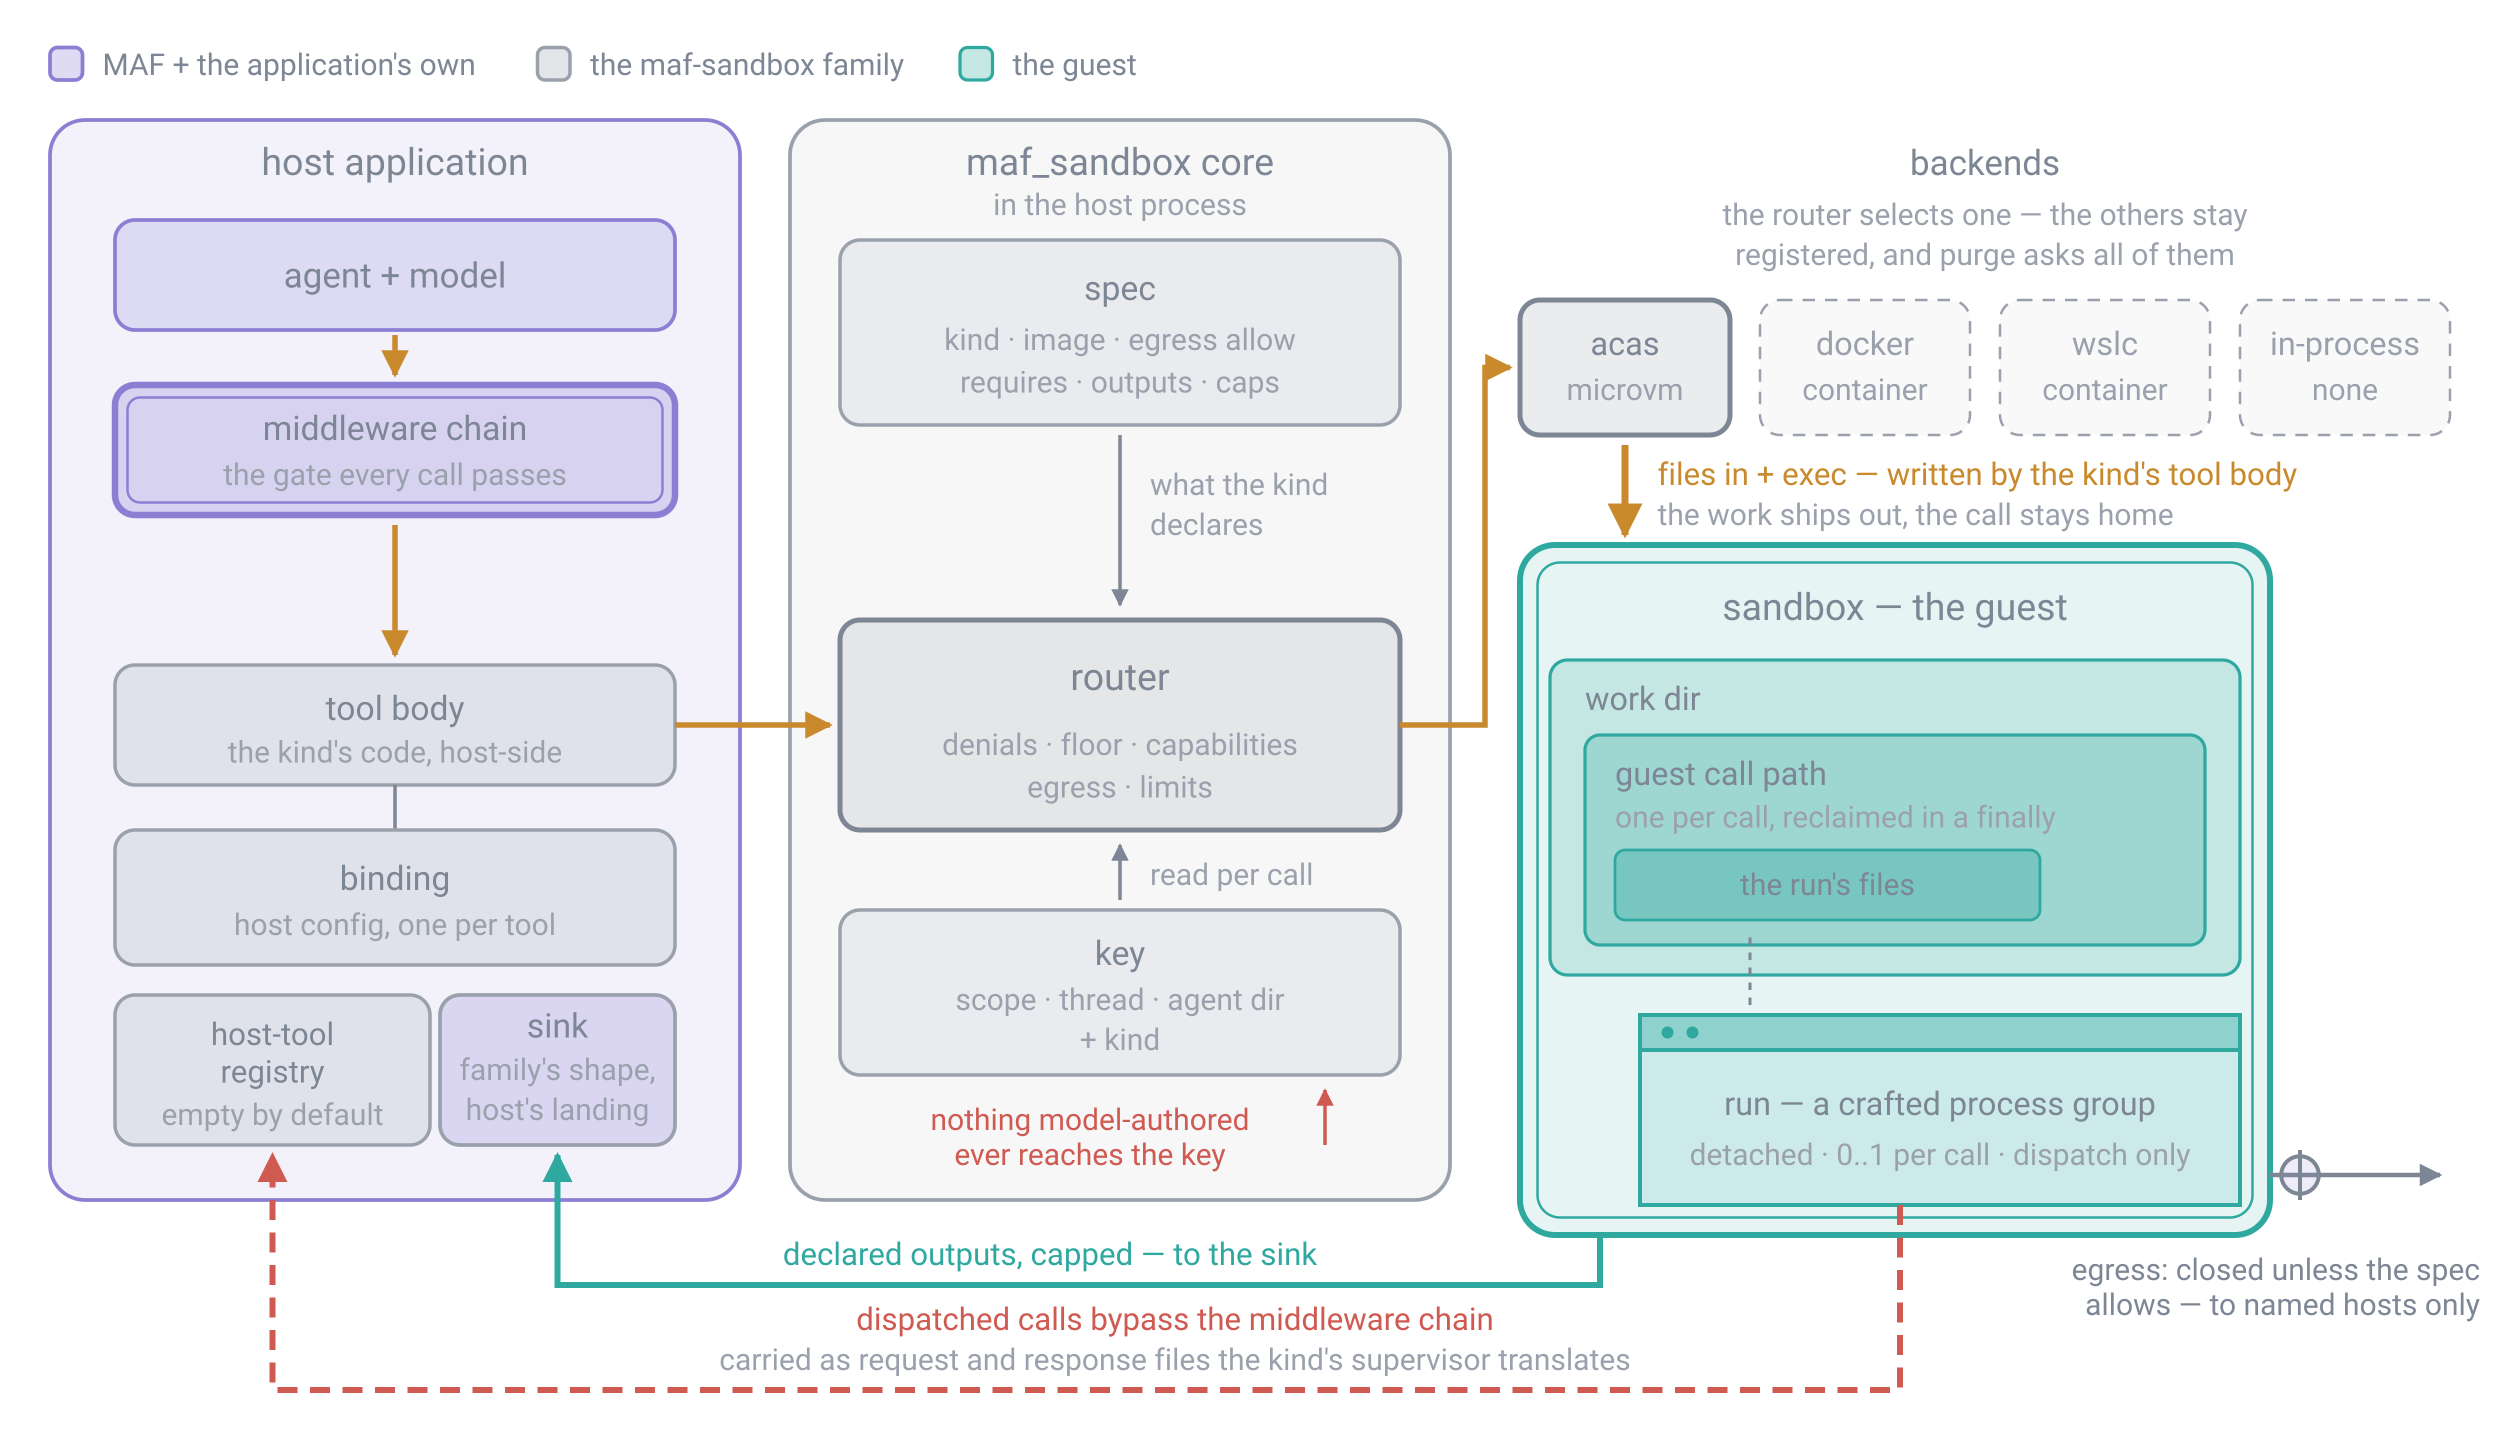
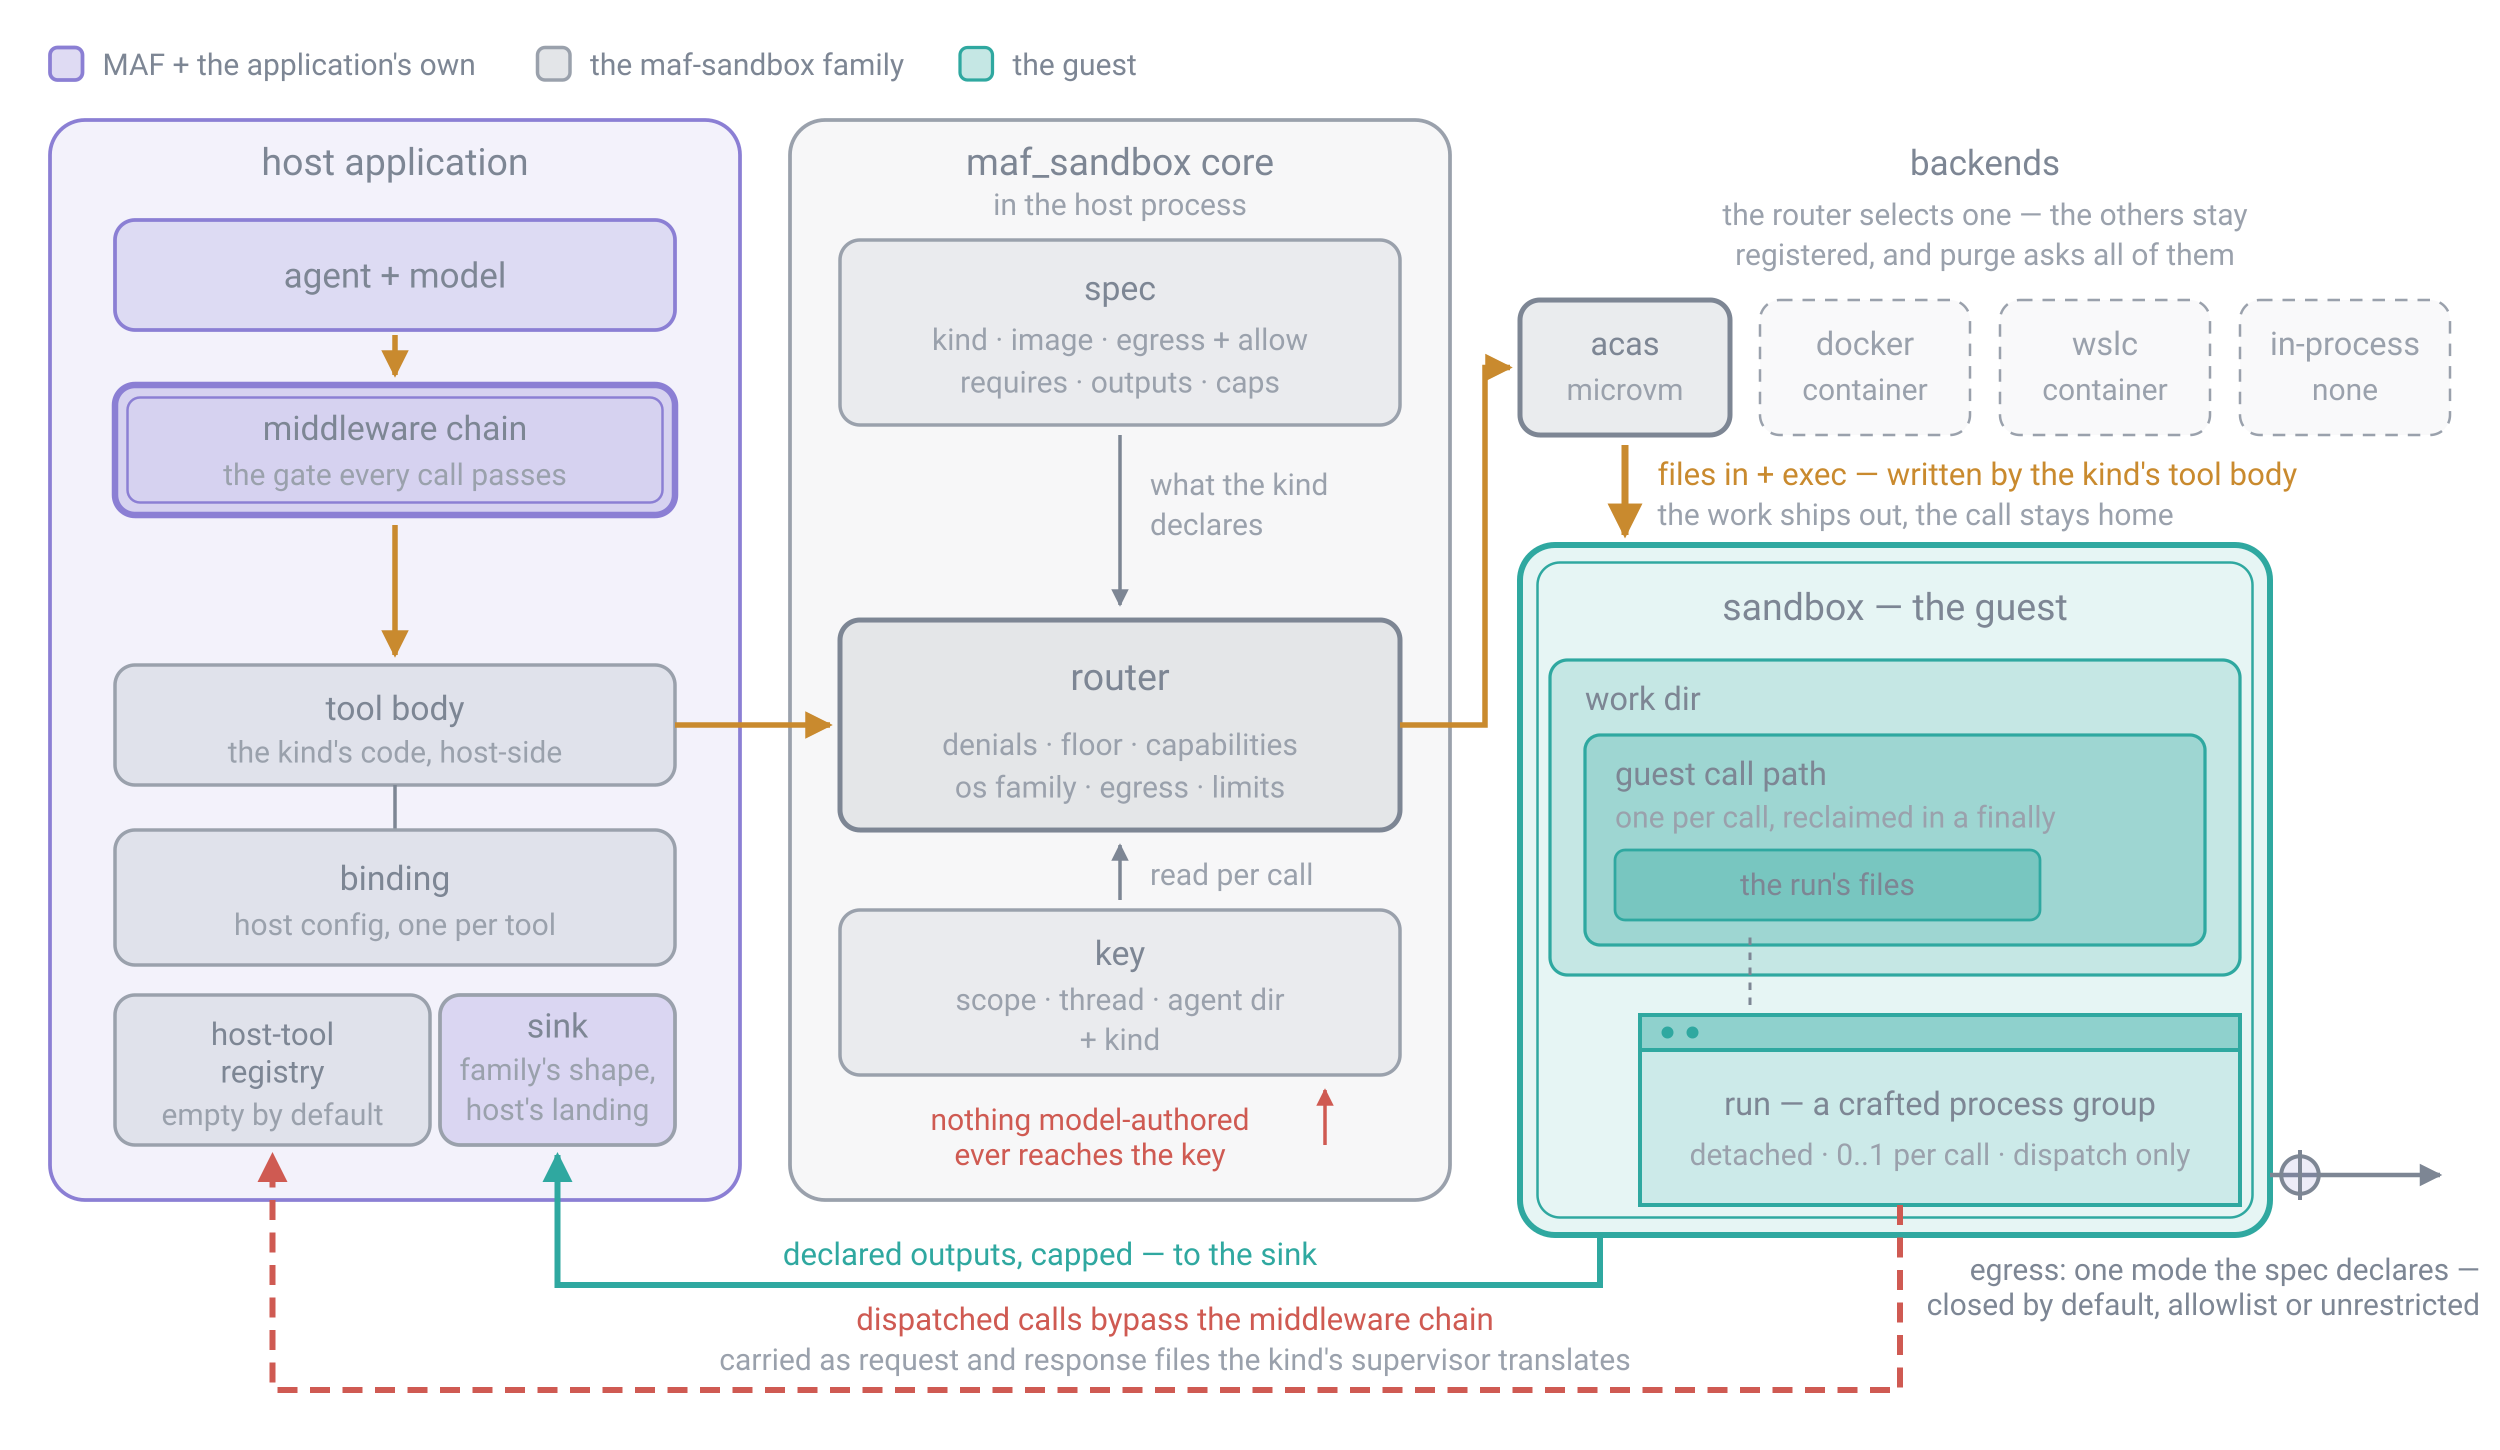
<svg xmlns="http://www.w3.org/2000/svg" viewBox="0 0 1000 580" width="1000" height="580" role="img" aria-labelledby="map-title map-desc" font-family="ui-sans-serif, system-ui, -apple-system, 'Segoe UI', Roboto, Helvetica, Arial, sans-serif">
  <defs>
    <marker id="map-amber" viewBox="0 0 10 10" refX="9" refY="5" markerWidth="5" markerHeight="5" orient="auto-start-reverse">
      <path d="M 0 0 L 10 5 L 0 10 z" fill="#c98a2e" />
    </marker>
    <marker id="map-slate" viewBox="0 0 10 10" refX="9" refY="5" markerWidth="5" markerHeight="5" orient="auto-start-reverse">
      <path d="M 0 0 L 10 5 L 0 10 z" fill="#7d8694" />
    </marker>
    <marker id="map-teal" viewBox="0 0 10 10" refX="9" refY="5" markerWidth="5" markerHeight="5" orient="auto-start-reverse">
      <path d="M 0 0 L 10 5 L 0 10 z" fill="#2fa8a0" />
    </marker>
    <marker id="map-red" viewBox="0 0 10 10" refX="9" refY="5" markerWidth="5" markerHeight="5" orient="auto-start-reverse">
      <path d="M 0 0 L 10 5 L 0 10 z" fill="#cf5a52" />
    </marker>
  </defs>
  <rect x="20" y="19" width="13" height="13" rx="3" fill="#8b7fd4" fill-opacity="0.28" stroke="#8b7fd4" stroke-width="1.5" />
  <text x="41" y="30" font-size="12" fill="#7d8694">MAF + the application's own</text>
  <rect x="215" y="19" width="13" height="13" rx="3" fill="#9aa1ac" fill-opacity="0.28" stroke="#9aa1ac" stroke-width="1.4" />
  <text x="236" y="30" font-size="12" fill="#7d8694">the maf-sandbox family</text>
  <rect x="384" y="19" width="13" height="13" rx="3" fill="#2fa8a0" fill-opacity="0.28" stroke="#2fa8a0" stroke-width="1.3" />
  <text x="405" y="30" font-size="12" fill="#7d8694">the guest</text>
  <rect x="20" y="48" width="276" height="432" rx="14" fill="#8b7fd4" fill-opacity="0.10" stroke="#8b7fd4" stroke-width="1.5" />
  <text x="158" y="70" text-anchor="middle" font-size="15" fill="#7d8694">host application</text>
  <rect x="46" y="88" width="224" height="44" rx="8" fill="#8b7fd4" fill-opacity="0.20" stroke="#8b7fd4" stroke-width="1.5" />
  <text x="158" y="115" text-anchor="middle" font-size="14" fill="#7d8694">agent + model</text>
  <rect x="46" y="154" width="224" height="52" rx="8" fill="#8b7fd4" fill-opacity="0.28" stroke="#8b7fd4" stroke-width="2.6" />
  <rect x="51" y="159" width="214" height="42" rx="5" fill="none" stroke="#8b7fd4" stroke-width="1" />
  <text x="158" y="176" text-anchor="middle" font-size="13.5" fill="#7d8694">middleware chain</text>
  <text x="158" y="194" text-anchor="middle" font-size="12" fill="#9aa1ac">the gate every call passes</text>
  <rect x="46" y="266" width="224" height="48" rx="8" fill="#9aa1ac" fill-opacity="0.20" stroke="#9aa1ac" stroke-width="1.4" />
  <text x="158" y="288" text-anchor="middle" font-size="13.5" fill="#7d8694">tool body</text>
  <text x="158" y="305" text-anchor="middle" font-size="12" fill="#9aa1ac">the kind's code, host-side</text>
  <line x1="158" y1="314" x2="158" y2="332" stroke="#7d8694" stroke-width="1.4" />
  <rect x="46" y="332" width="224" height="54" rx="8" fill="#9aa1ac" fill-opacity="0.20" stroke="#9aa1ac" stroke-width="1.4" />
  <text x="158" y="356" text-anchor="middle" font-size="13.5" fill="#7d8694">binding</text>
  <text x="158" y="374" text-anchor="middle" font-size="12" fill="#9aa1ac">host config, one per tool</text>
  <rect x="46" y="398" width="126" height="60" rx="8" fill="#9aa1ac" fill-opacity="0.20" stroke="#9aa1ac" stroke-width="1.4" />
  <text x="109" y="418" text-anchor="middle" font-size="12.5" fill="#7d8694">host-tool</text>
  <text x="109" y="433" text-anchor="middle" font-size="12.5" fill="#7d8694">registry</text>
  <text x="109" y="450" text-anchor="middle" font-size="12" fill="#9aa1ac">empty by default</text>
  <rect x="176" y="398" width="94" height="60" rx="8" fill="#8b7fd4" fill-opacity="0.24" stroke="#9aa1ac" stroke-width="1.5" />
  <text x="223" y="415" text-anchor="middle" font-size="13.5" fill="#7d8694">sink</text>
  <text x="223" y="432" text-anchor="middle" font-size="12" fill="#9aa1ac">family's shape,</text>
  <text x="223" y="448" text-anchor="middle" font-size="12" fill="#9aa1ac">host's landing</text>
  <rect x="316" y="48" width="264" height="432" rx="14" fill="#9aa1ac" fill-opacity="0.08" stroke="#9aa1ac" stroke-width="1.5" />
  <text x="448" y="70" text-anchor="middle" font-size="15" fill="#7d8694">maf_sandbox core</text>
  <text x="448" y="86" text-anchor="middle" font-size="12" fill="#9aa1ac">in the host process</text>
  <rect x="336" y="96" width="224" height="74" rx="8" fill="#9aa1ac" fill-opacity="0.14" stroke="#9aa1ac" stroke-width="1.4" />
  <text x="448" y="120" text-anchor="middle" font-size="13.5" fill="#7d8694">spec</text>
-   <text x="448" y="140" text-anchor="middle" font-size="12" fill="#9aa1ac">kind · image · egress allow</text>
+   <text x="448" y="140" text-anchor="middle" font-size="12" fill="#9aa1ac">kind · image · egress + allow</text>
  <text x="448" y="157" text-anchor="middle" font-size="12" fill="#9aa1ac">requires · outputs · caps</text>
  <line x1="448" y1="174" x2="448" y2="242" stroke="#7d8694" stroke-width="1.4" marker-end="url(#map-slate)" />
  <text x="460" y="198" font-size="12" fill="#9aa1ac">what the kind</text>
  <text x="460" y="214" font-size="12" fill="#9aa1ac">declares</text>
  <rect x="336" y="248" width="224" height="84" rx="8" fill="#9aa1ac" fill-opacity="0.20" stroke="#7d8694" stroke-width="2" />
  <text x="448" y="276" text-anchor="middle" font-size="15" fill="#7d8694">router</text>
  <text x="448" y="302" text-anchor="middle" font-size="12" fill="#9aa1ac">denials · floor · capabilities</text>
-   <text x="448" y="319" text-anchor="middle" font-size="12" fill="#9aa1ac">egress · limits</text>
+   <text x="448" y="319" text-anchor="middle" font-size="12" fill="#9aa1ac">os family · egress · limits</text>
  <line x1="448" y1="360" x2="448" y2="338" stroke="#7d8694" stroke-width="1.4" marker-end="url(#map-slate)" />
  <text x="460" y="354" font-size="12" fill="#9aa1ac">read per call</text>
  <rect x="336" y="364" width="224" height="66" rx="8" fill="#9aa1ac" fill-opacity="0.14" stroke="#9aa1ac" stroke-width="1.4" />
  <text x="448" y="386" text-anchor="middle" font-size="13.5" fill="#7d8694">key</text>
  <text x="448" y="404" text-anchor="middle" font-size="12" fill="#9aa1ac">scope · thread · agent dir</text>
  <text x="448" y="420" text-anchor="middle" font-size="12" fill="#9aa1ac">+ kind</text>
  <line x1="530" y1="458" x2="530" y2="436" stroke="#cf5a52" stroke-width="1.4" marker-end="url(#map-red)" />
  <text x="436" y="452" text-anchor="middle" font-size="12" fill="#cf5a52">nothing model-authored</text>
  <text x="436" y="466" text-anchor="middle" font-size="12" fill="#cf5a52">ever reaches the key</text>
  <text x="794" y="70" text-anchor="middle" font-size="14" fill="#7d8694">backends</text>
  <text x="794" y="90" text-anchor="middle" font-size="12" fill="#9aa1ac">the router selects one — the others stay</text>
  <text x="794" y="106" text-anchor="middle" font-size="12" fill="#9aa1ac">registered, and purge asks all of them</text>
  <rect x="608" y="120" width="84" height="54" rx="8" fill="#9aa1ac" fill-opacity="0.20" stroke="#7d8694" stroke-width="2" />
  <text x="650" y="142" text-anchor="middle" font-size="13" fill="#7d8694">acas</text>
  <text x="650" y="160" text-anchor="middle" font-size="12" fill="#9aa1ac">microvm</text>
  <rect x="704" y="120" width="84" height="54" rx="8" fill="#9aa1ac" fill-opacity="0.06" stroke="#9aa1ac" stroke-width="1" stroke-dasharray="5 4" />
  <text x="746" y="142" text-anchor="middle" font-size="13" fill="#9aa1ac">docker</text>
  <text x="746" y="160" text-anchor="middle" font-size="12" fill="#9aa1ac">container</text>
  <rect x="800" y="120" width="84" height="54" rx="8" fill="#9aa1ac" fill-opacity="0.06" stroke="#9aa1ac" stroke-width="1" stroke-dasharray="5 4" />
  <text x="842" y="142" text-anchor="middle" font-size="13" fill="#9aa1ac">wslc</text>
  <text x="842" y="160" text-anchor="middle" font-size="12" fill="#9aa1ac">container</text>
  <rect x="896" y="120" width="84" height="54" rx="8" fill="#9aa1ac" fill-opacity="0.06" stroke="#9aa1ac" stroke-width="1" stroke-dasharray="5 4" />
  <text x="938" y="142" text-anchor="middle" font-size="13" fill="#9aa1ac">in-process</text>
  <text x="938" y="160" text-anchor="middle" font-size="12" fill="#9aa1ac">none</text>
  <rect x="608" y="218" width="300" height="276" rx="14" fill="#2fa8a0" fill-opacity="0.12" stroke="#2fa8a0" stroke-width="2.4" />
  <rect x="615" y="225" width="286" height="262" rx="9" fill="none" stroke="#2fa8a0" stroke-width="1" />
  <text x="758" y="248" text-anchor="middle" font-size="15" fill="#7d8694">sandbox — the guest</text>
  <rect x="620" y="264" width="276" height="126" rx="7" fill="#2fa8a0" fill-opacity="0.18" stroke="#2fa8a0" stroke-width="1.3" />
  <text x="634" y="284" font-size="13" fill="#7d8694">work dir</text>
  <rect x="634" y="294" width="248" height="84" rx="6" fill="#2fa8a0" fill-opacity="0.26" stroke="#2fa8a0" stroke-width="1.3" />
  <text x="646" y="314" font-size="13" fill="#7d8694">guest call path</text>
  <text x="646" y="331" font-size="12" fill="#9aa1ac">one per call, reclaimed in a finally</text>
  <rect x="646" y="340" width="170" height="28" rx="4" fill="#2fa8a0" fill-opacity="0.34" stroke="#2fa8a0" stroke-width="1.1" />
  <text x="731" y="358" text-anchor="middle" font-size="12" fill="#7d8694">the run's files</text>
  <line x1="700" y1="402" x2="700" y2="372" stroke="#7d8694" stroke-width="1.2" stroke-dasharray="3 3" />
  <rect x="656" y="406" width="240" height="76" fill="#2fa8a0" fill-opacity="0.14" stroke="#2fa8a0" stroke-width="1.6" />
  <rect x="656" y="406" width="240" height="14" fill="#2fa8a0" fill-opacity="0.38" stroke="#2fa8a0" stroke-width="1.6" />
  <circle cx="667" cy="413" r="2.4" fill="#2fa8a0" />
  <circle cx="677" cy="413" r="2.4" fill="#2fa8a0" />
  <text x="776" y="446" text-anchor="middle" font-size="13" fill="#7d8694">run — a crafted process group</text>
  <text x="776" y="466" text-anchor="middle" font-size="12" fill="#9aa1ac">detached · 0..1 per call · dispatch only</text>
  <line x1="908" y1="470" x2="976" y2="470" stroke="#7d8694" stroke-width="1.8" marker-end="url(#map-slate)" />
  <circle cx="920" cy="470" r="7.5" fill="#8b7fd4" fill-opacity="0.15" stroke="#7d8694" stroke-width="1.6" />
  <line x1="920" y1="460" x2="920" y2="480" stroke="#7d8694" stroke-width="1.6" />
-   <text x="992" y="512" text-anchor="end" font-size="12" fill="#7d8694">egress: closed unless the spec</text>
-   <text x="992" y="526" text-anchor="end" font-size="12" fill="#7d8694">allows — to named hosts only</text>
+   <text x="992" y="512" text-anchor="end" font-size="12" fill="#7d8694">egress: one mode the spec declares —</text>
+   <text x="992" y="526" text-anchor="end" font-size="12" fill="#7d8694">closed by default, allowlist or unrestricted</text>
  <line x1="158" y1="134" x2="158" y2="150" stroke="#c98a2e" stroke-width="2.2" marker-end="url(#map-amber)" />
  <line x1="158" y1="210" x2="158" y2="262" stroke="#c98a2e" stroke-width="2.2" marker-end="url(#map-amber)" />
  <line x1="270" y1="290" x2="332" y2="290" stroke="#c98a2e" stroke-width="2.2" marker-end="url(#map-amber)" />
  <path d="M 560 290 H 594 V 147 H 604" fill="none" stroke="#c98a2e" stroke-width="2.2" marker-end="url(#map-amber)" />
  <line x1="650" y1="178" x2="650" y2="214" stroke="#c98a2e" stroke-width="2.8" marker-end="url(#map-amber)" />
  <text x="663" y="194" font-size="12.5" fill="#c98a2e">files in + exec — written by the kind's tool body</text>
  <text x="663" y="210" font-size="12" fill="#9aa1ac">the work ships out, the call stays home</text>
  <path d="M 640 494 V 514 H 223 V 462" fill="none" stroke="#2fa8a0" stroke-width="2.4" marker-end="url(#map-teal)" />
  <text x="420" y="506" text-anchor="middle" font-size="12.5" fill="#2fa8a0">declared outputs, capped — to the sink</text>
  <path d="M 760 482 V 556 H 109 V 462" fill="none" stroke="#cf5a52" stroke-width="2.4" stroke-dasharray="8 5" marker-end="url(#map-red)" />
  <text x="470" y="532" text-anchor="middle" font-size="12.5" fill="#cf5a52">dispatched calls bypass the middleware chain</text>
  <text x="470" y="548" text-anchor="middle" font-size="12" fill="#9aa1ac">carried as request and response files the kind's supervisor translates</text>
</svg>
